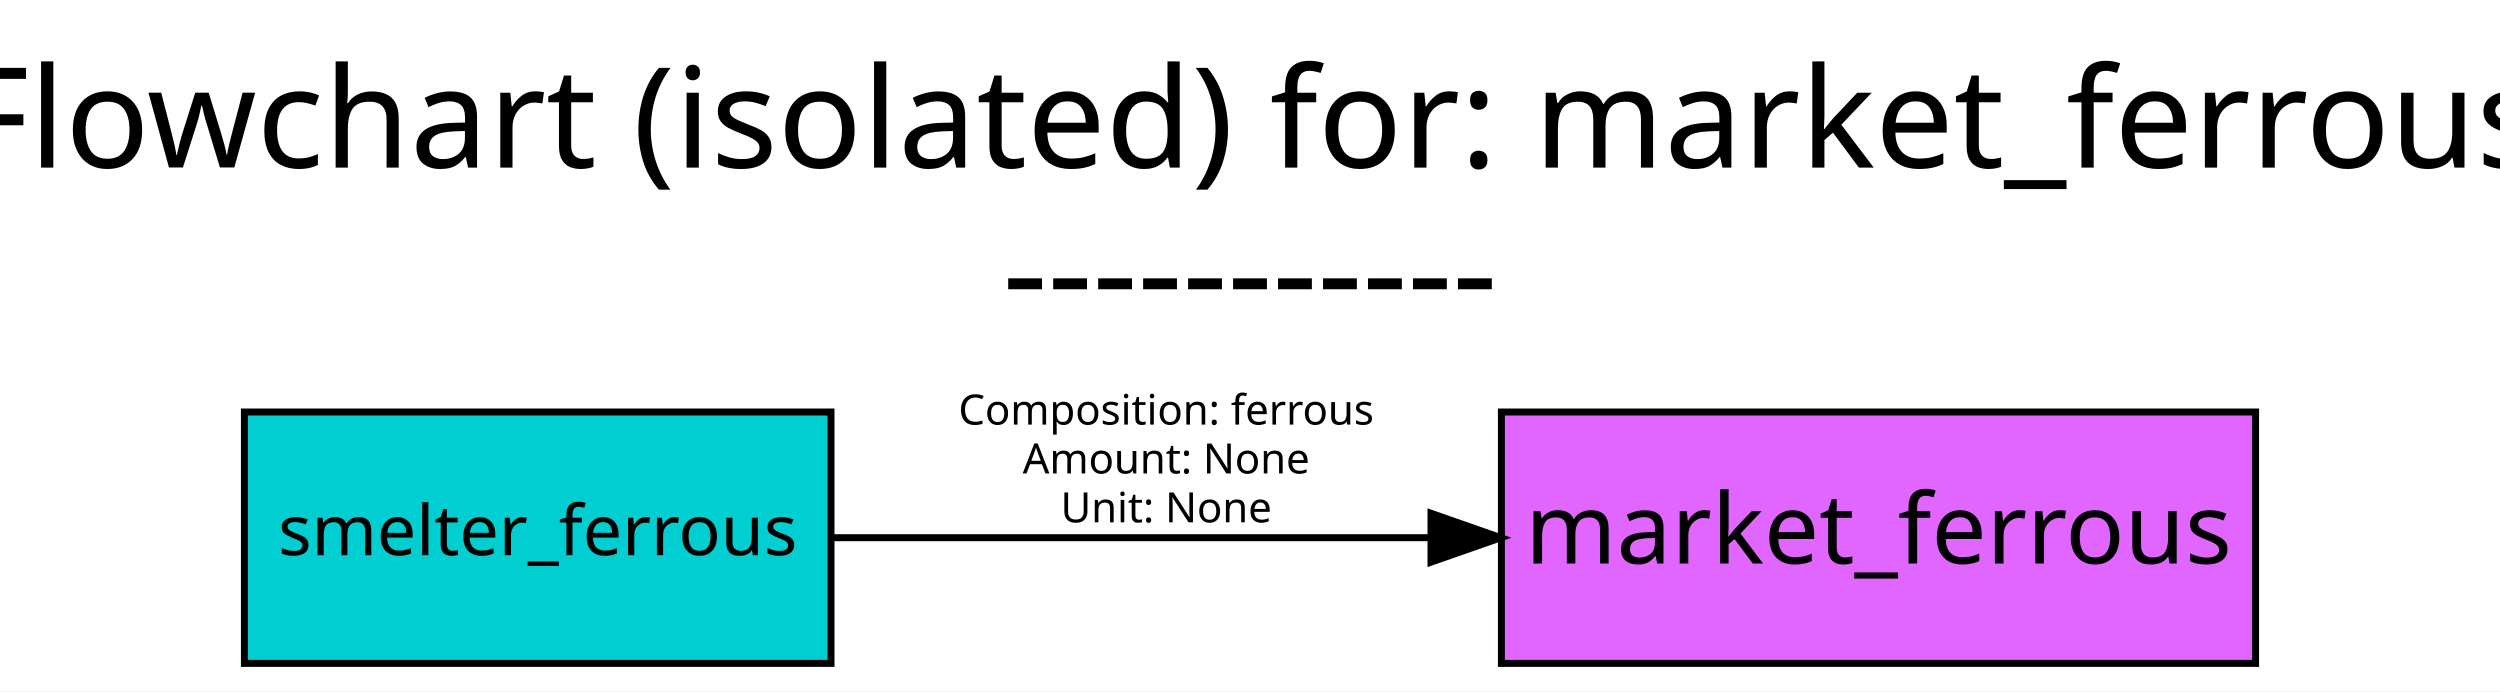
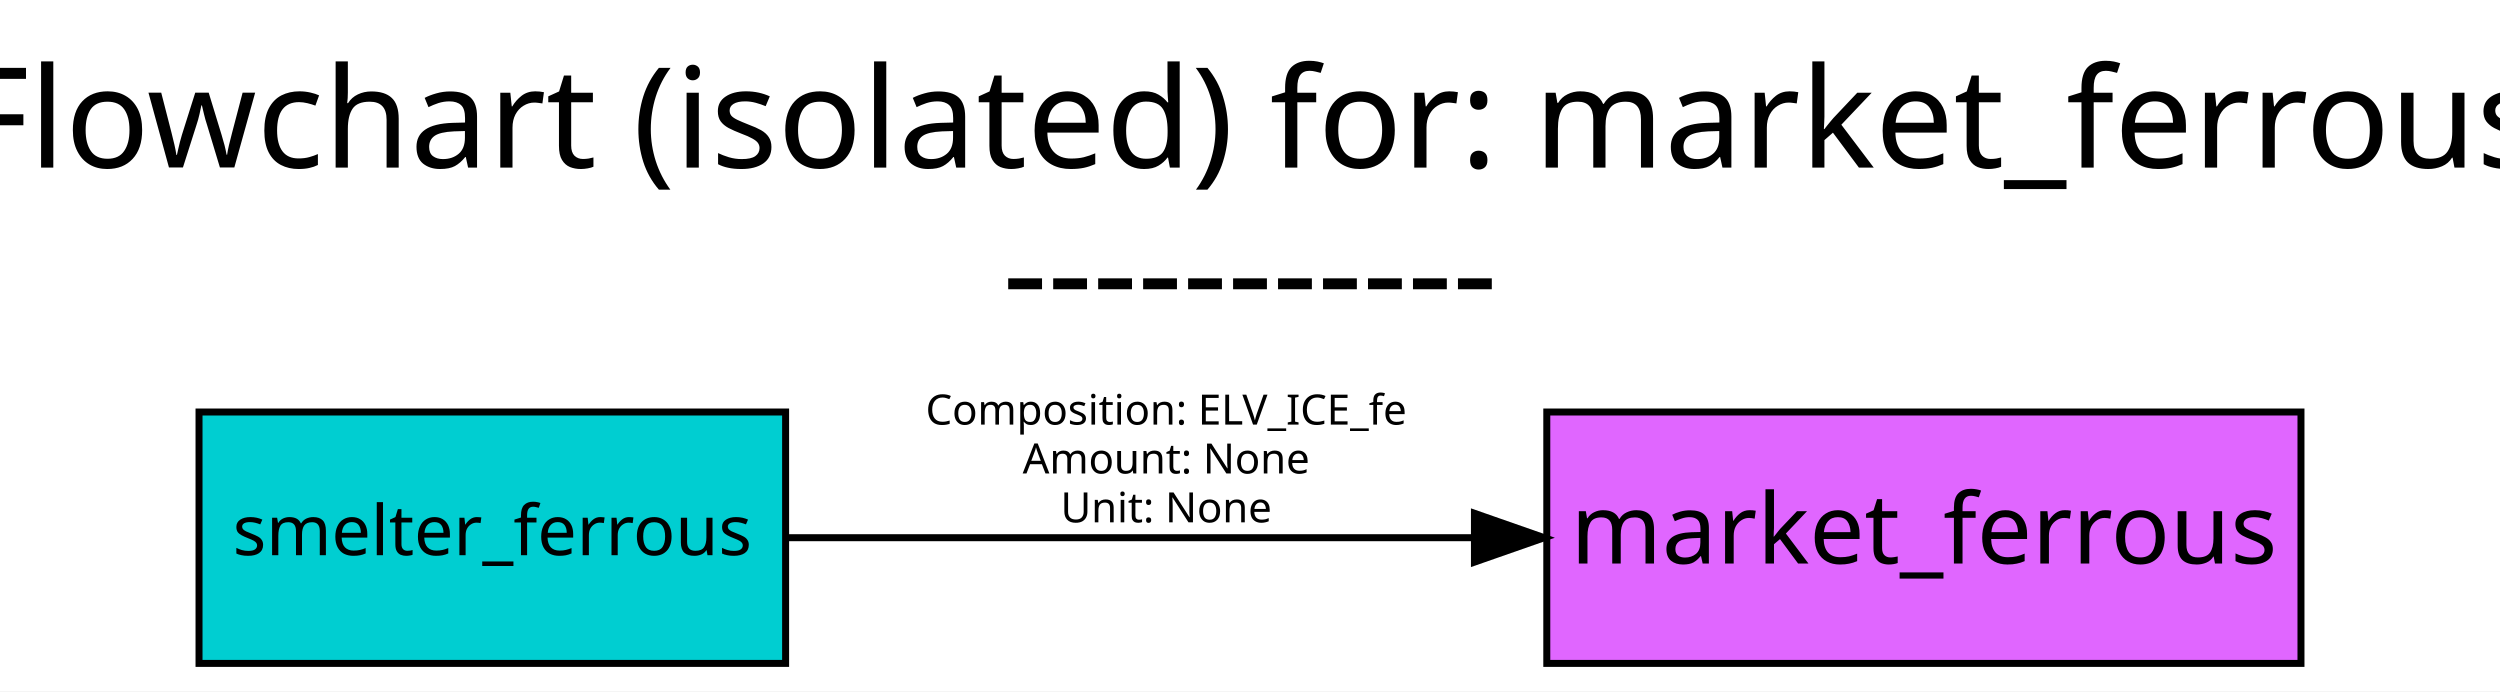
<svg xmlns="http://www.w3.org/2000/svg" width="358pt" height="99pt" viewBox="0.00 0.00 358.00 99.00">
  <g id="graph0" class="graph" transform="scale(1 1) rotate(0) translate(4 95)">
    <polygon fill="white" stroke="transparent" points="-4,4 -4,-95 354,-95 354,4 -4,4" />
    <text text-anchor="middle" x="175" y="-71" font-family="Cabin" font-size="20.00">Flowchart (isolated) for: market_ferrous</text>
    <text text-anchor="middle" x="175" y="-49" font-family="Cabin" font-size="20.00">-----------</text>
    <g id="node1" class="node">
-       <polygon fill="#e066ff" stroke="black" points="319,-36 211,-36 211,0 319,0 319,-36" />
-       <text text-anchor="middle" x="265" y="-14.3" font-family="Cabin" font-size="14.00">market_ferrous</text>
+       <polygon fill="#e066ff" stroke="black" points="325.5,-36 217.5,-36 217.5,0 325.5,0 325.5,-36" />
+       <text text-anchor="middle" x="271.5" y="-14.3" font-family="Cabin" font-size="14.00">market_ferrous</text>
    </g>
    <g id="node2" class="node">
-       <polygon fill="darkturquoise" stroke="black" points="115,-36 31,-36 31,0 115,0 115,-36" />
-       <text text-anchor="middle" x="73" y="-15.5" font-family="Cabin" font-size="10.00">smelter_ferrous</text>
+       <polygon fill="darkturquoise" stroke="black" points="108.5,-36 24.5,-36 24.5,0 108.5,0 108.5,-36" />
+       <text text-anchor="middle" x="66.5" y="-15.5" font-family="Cabin" font-size="10.00">smelter_ferrous</text>
    </g>
    <g id="edge1" class="edge">
-       <path fill="none" stroke="black" d="M115.23,-18C140.21,-18 172.59,-18 200.76,-18" />
-       <polygon fill="black" stroke="black" points="200.92,-21.5 210.92,-18 200.92,-14.5 200.92,-21.5" />
-       <text text-anchor="middle" x="163" y="-34.2" font-family="Cabin" font-size="6.00">Composition: ferrous</text>
+       <path fill="none" stroke="black" d="M108.58,-18C136.81,-18 174.83,-18 206.94,-18" />
+       <polygon fill="black" stroke="black" points="207.14,-21.5 217.14,-18 207.14,-14.5 207.14,-21.5" />
+       <text text-anchor="middle" x="163" y="-34.2" font-family="Cabin" font-size="6.00">Composition: ELV_ICE_fe</text>
      <text text-anchor="middle" x="163" y="-27.2" font-family="Cabin" font-size="6.00">Amount: None </text>
      <text text-anchor="middle" x="163" y="-20.2" font-family="Cabin" font-size="6.00">Unit: None</text>
    </g>
  </g>
</svg>
